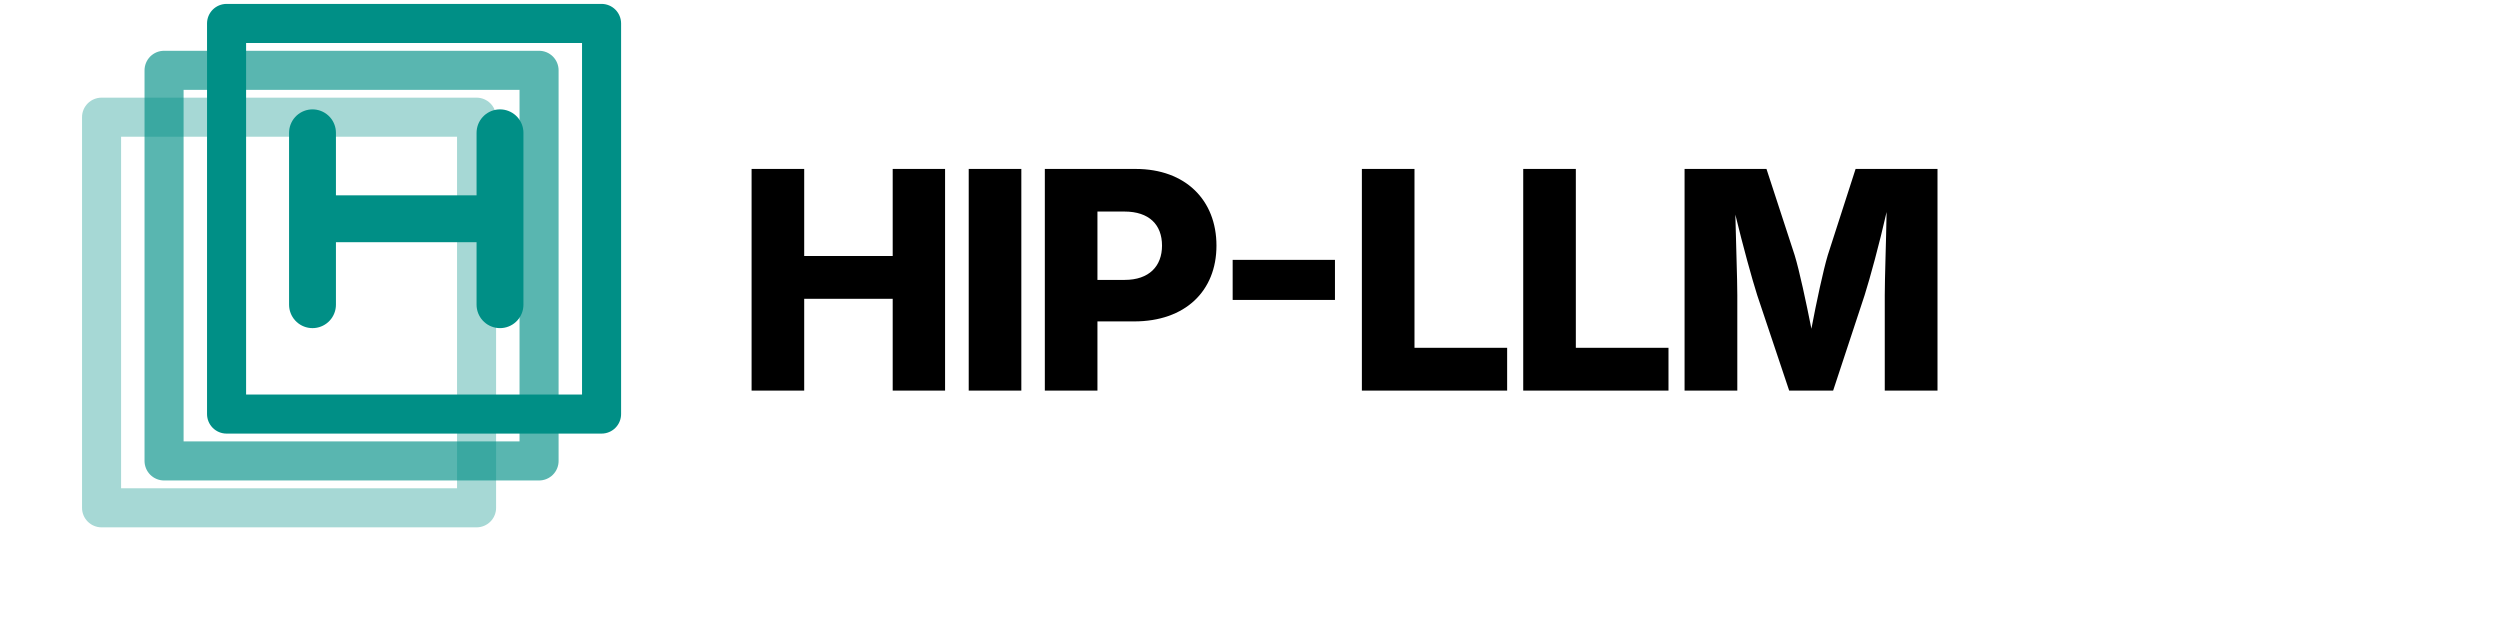
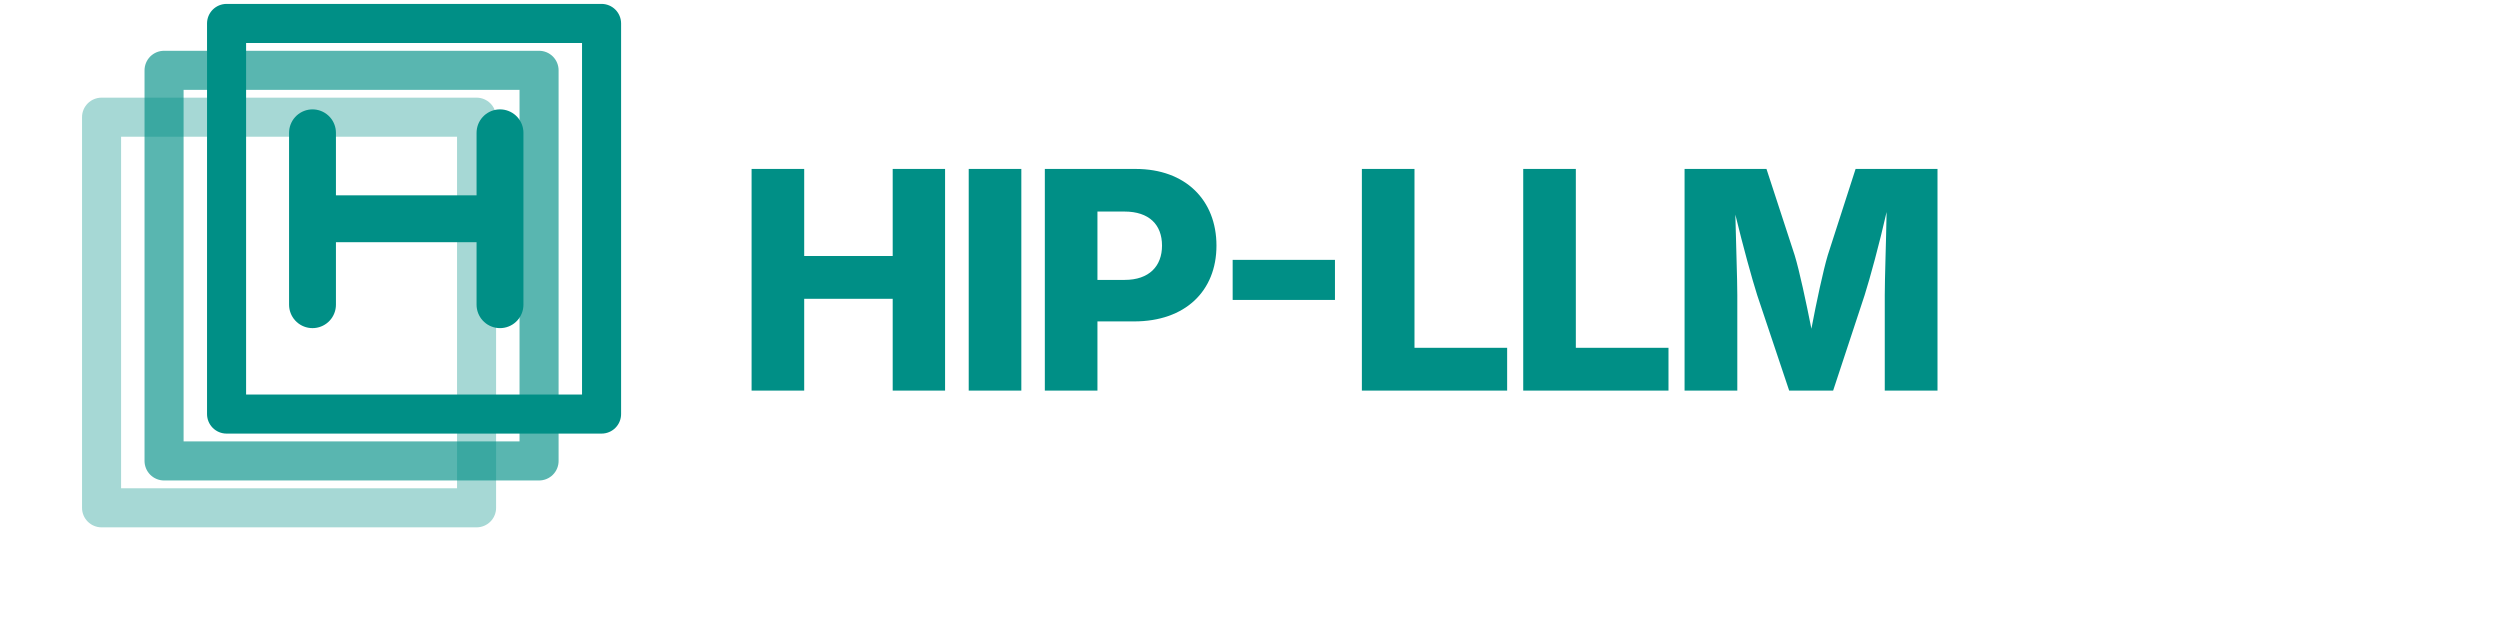
<svg xmlns="http://www.w3.org/2000/svg" viewBox="0 0 320 80" role="img" aria-labelledby="title desc">
  <g fill="none" stroke="#008f86" stroke-width="5" stroke-linejoin="round">
    <path d="M13 15h48v50H13z" opacity=".35" />
    <path d="M21 9h48v50H21z" opacity=".65" />
    <path d="M29 3h48v50H29z" />
  </g>
  <path d="M40 17v22M64 17v22M40 28h24" stroke="#008f86" stroke-width="6" stroke-linecap="round" />
-   <text x="94" y="50" fill="currentColor" font-family="Inter,Segoe UI,Arial,sans-serif" font-size="39" font-weight="800" letter-spacing="-1.4">HIP-LLM</text>
+   <text x="94" y="50" fill="#008f86" font-family="Inter,Segoe UI,Arial,sans-serif" font-size="39" font-weight="800" letter-spacing="-1.4">HIP-LLM</text>
</svg>
